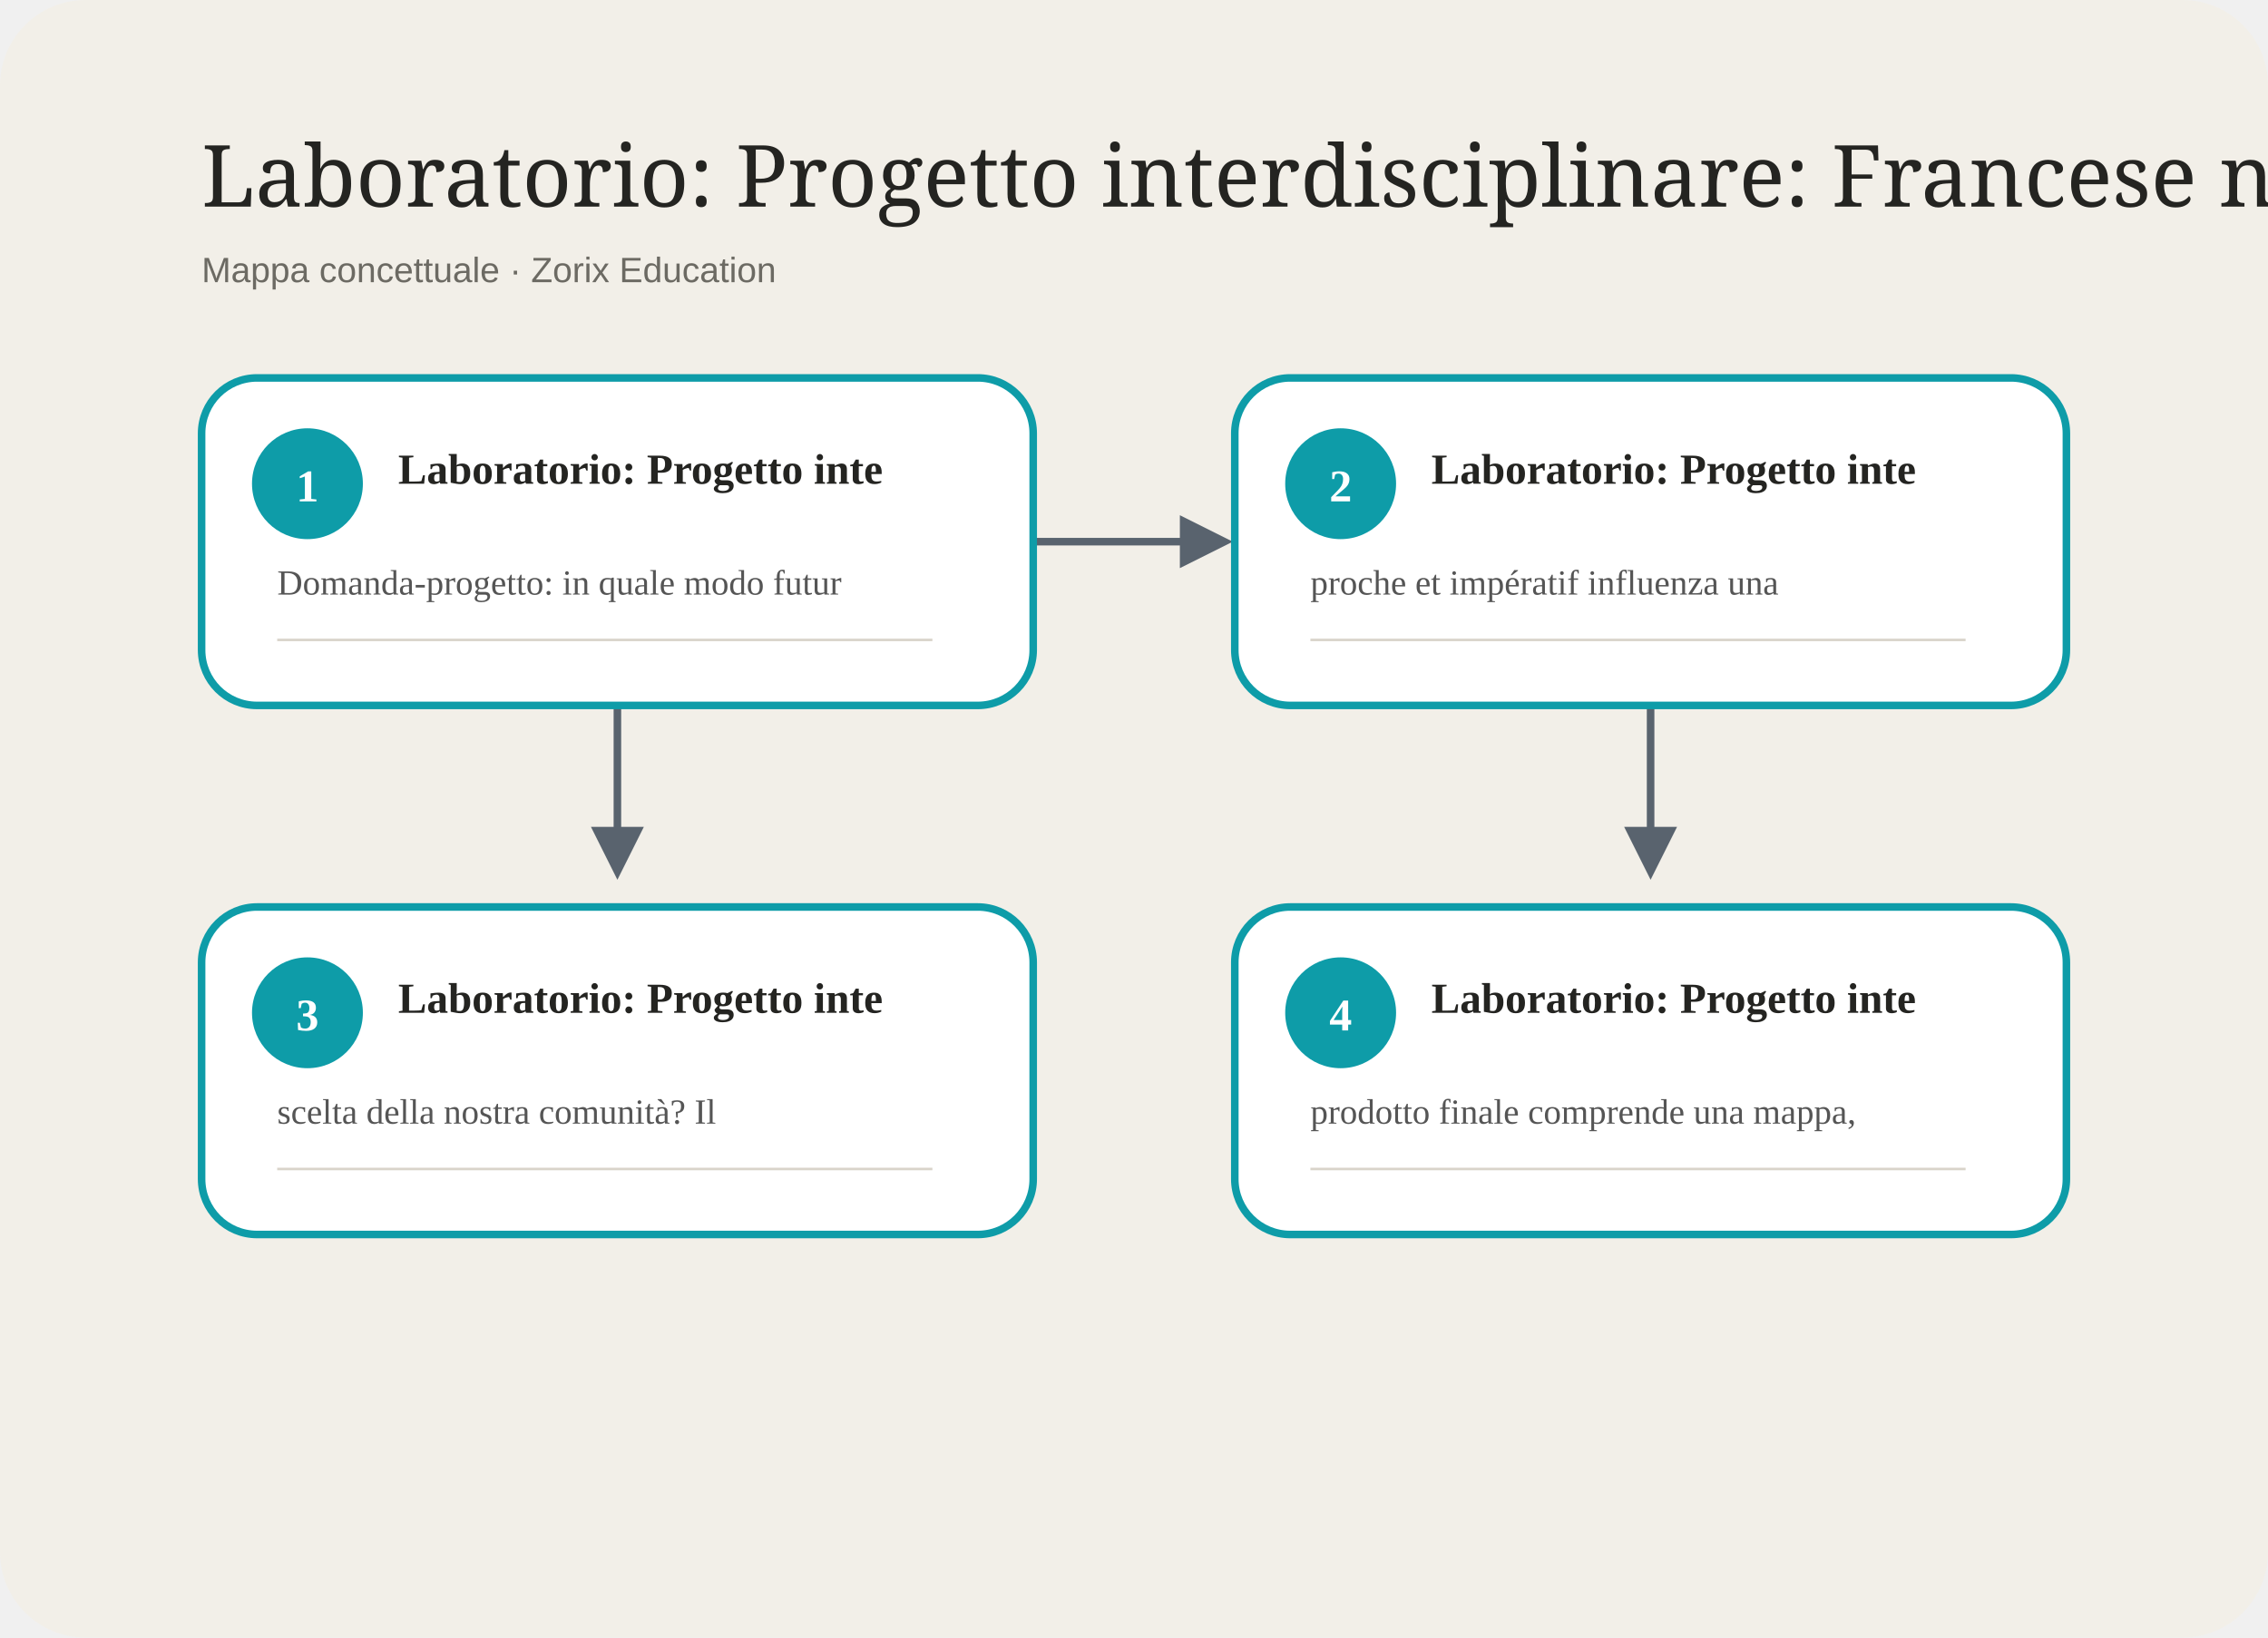
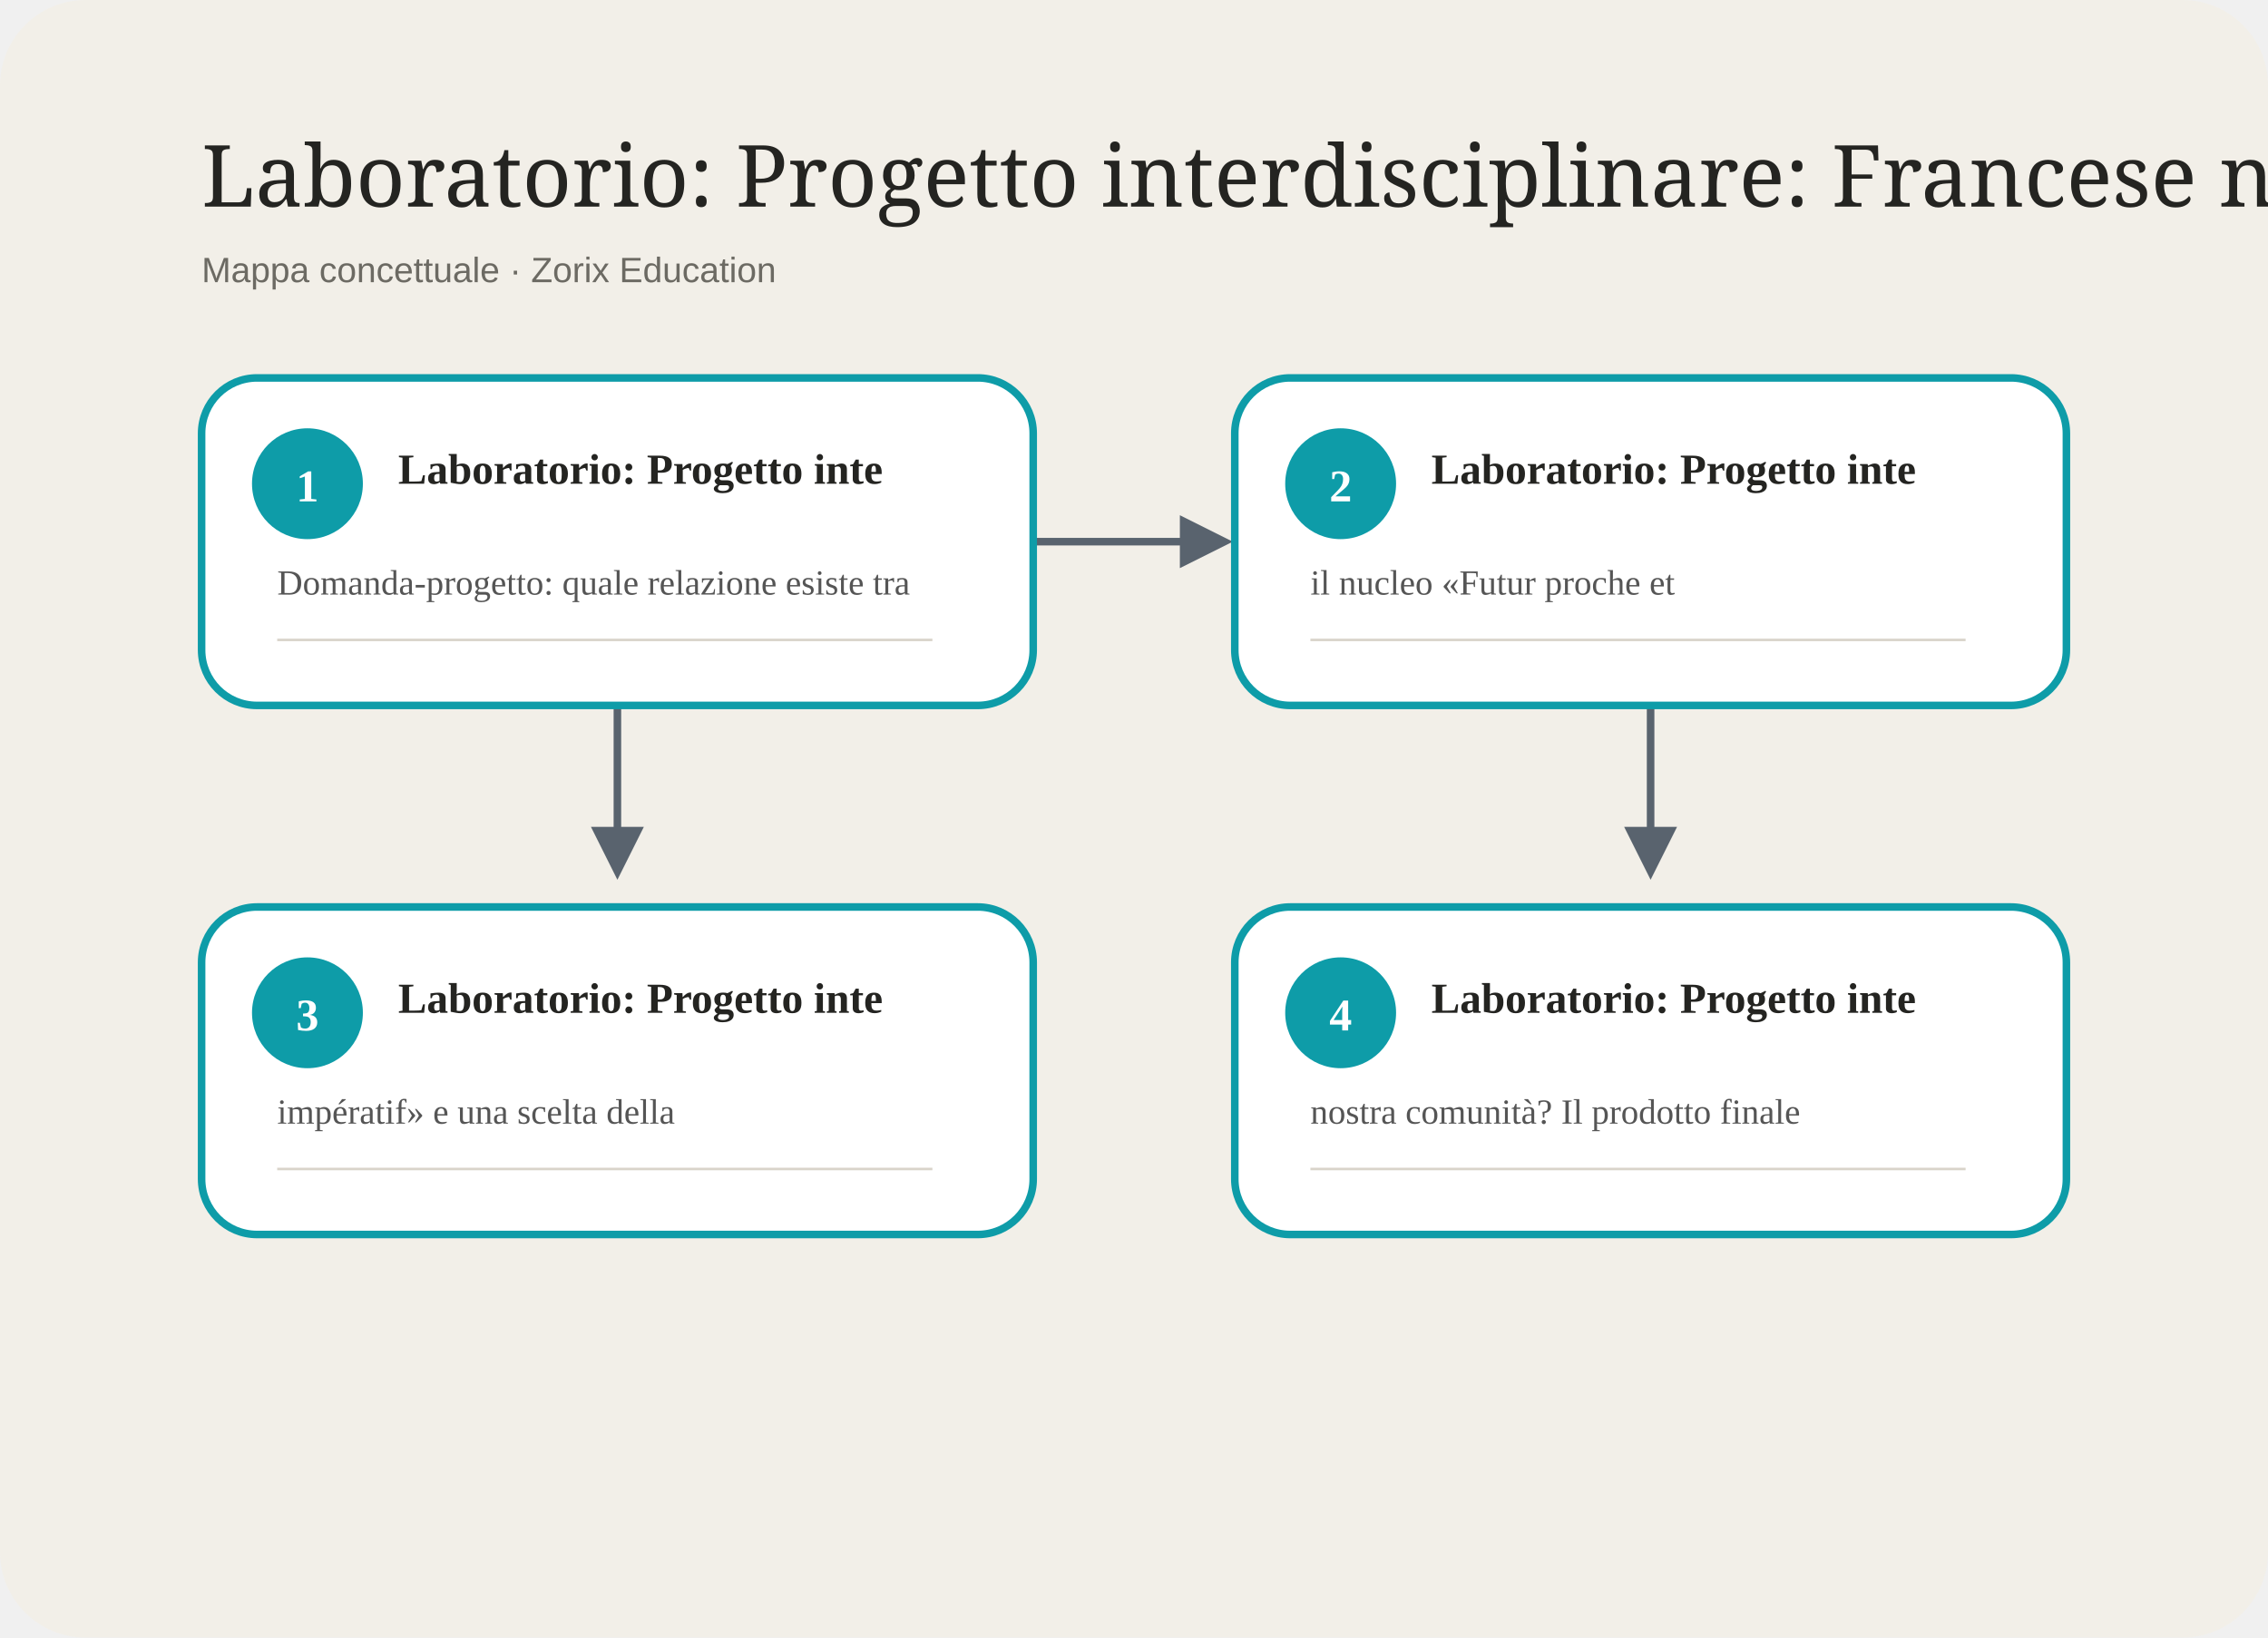
<svg xmlns="http://www.w3.org/2000/svg" width="900" height="650" viewBox="0 0 900 650" role="img" aria-labelledby="t d">
  <defs>
    <marker id="a" viewBox="0 0 10 10" refX="8" refY="5" markerWidth="7" markerHeight="7" orient="auto-start-reverse">
      <path d="M0 0L10 5L0 10z" fill="#59636e" />
    </marker>
  </defs>
  <rect width="900" height="650" rx="34" fill="#f2efe8" />
  <text x="80" y="82" font-family="Georgia,serif" font-size="34" fill="#242421">Laboratorio: Progetto interdisciplinare: Francese nel mondo</text>
  <text x="80" y="112" font-family="Arial,sans-serif" font-size="14" fill="#6c6a63">Mappa concettuale · Zorix Education</text>
  <path d="M410 215 H485" stroke="#59636e" stroke-width="3" marker-end="url(#a)" />
  <path d="M245 280 V345" stroke="#59636e" stroke-width="3" marker-end="url(#a)" />
  <path d="M655 280 V345" stroke="#59636e" stroke-width="3" marker-end="url(#a)" />
  <g transform="translate(80 150)">
    <rect width="330" height="130" rx="22" fill="#fff" stroke="#0e9ca8" stroke-width="3" />
    <circle cx="42" cy="42" r="22" fill="#0e9ca8" />
    <text x="42" y="49" text-anchor="middle" fill="white" font-size="18" font-weight="700">1</text>
    <text x="78" y="42" font-size="17" font-weight="700" fill="#242421">Laboratorio: Progetto inte</text>
-     <text x="30" y="86" font-size="14" fill="#555">Domanda-progetto: in quale modo futur</text>
+     <text x="30" y="86" font-size="14" fill="#555">Domanda-progetto: quale relazione esiste tra</text>
    <path d="M30 104 H290" stroke="#d9d4ca" />
  </g>
  <g transform="translate(490 150)">
    <rect width="330" height="130" rx="22" fill="#fff" stroke="#0e9ca8" stroke-width="3" />
    <circle cx="42" cy="42" r="22" fill="#0e9ca8" />
    <text x="42" y="49" text-anchor="middle" fill="white" font-size="18" font-weight="700">2</text>
    <text x="78" y="42" font-size="17" font-weight="700" fill="#242421">Laboratorio: Progetto inte</text>
-     <text x="30" y="86" font-size="14" fill="#555">proche et impératif influenza una</text>
+     <text x="30" y="86" font-size="14" fill="#555">il nucleo «Futur proche et</text>
    <path d="M30 104 H290" stroke="#d9d4ca" />
  </g>
  <g transform="translate(80 360)">
    <rect width="330" height="130" rx="22" fill="#fff" stroke="#0e9ca8" stroke-width="3" />
    <circle cx="42" cy="42" r="22" fill="#0e9ca8" />
    <text x="42" y="49" text-anchor="middle" fill="white" font-size="18" font-weight="700">3</text>
    <text x="78" y="42" font-size="17" font-weight="700" fill="#242421">Laboratorio: Progetto inte</text>
-     <text x="30" y="86" font-size="14" fill="#555">scelta della nostra comunità? Il</text>
+     <text x="30" y="86" font-size="14" fill="#555">impératif» e una scelta della</text>
    <path d="M30 104 H290" stroke="#d9d4ca" />
  </g>
  <g transform="translate(490 360)">
    <rect width="330" height="130" rx="22" fill="#fff" stroke="#0e9ca8" stroke-width="3" />
    <circle cx="42" cy="42" r="22" fill="#0e9ca8" />
    <text x="42" y="49" text-anchor="middle" fill="white" font-size="18" font-weight="700">4</text>
    <text x="78" y="42" font-size="17" font-weight="700" fill="#242421">Laboratorio: Progetto inte</text>
-     <text x="30" y="86" font-size="14" fill="#555">prodotto finale comprende una mappa,</text>
+     <text x="30" y="86" font-size="14" fill="#555">nostra comunità? Il prodotto finale</text>
    <path d="M30 104 H290" stroke="#d9d4ca" />
  </g>
</svg>
